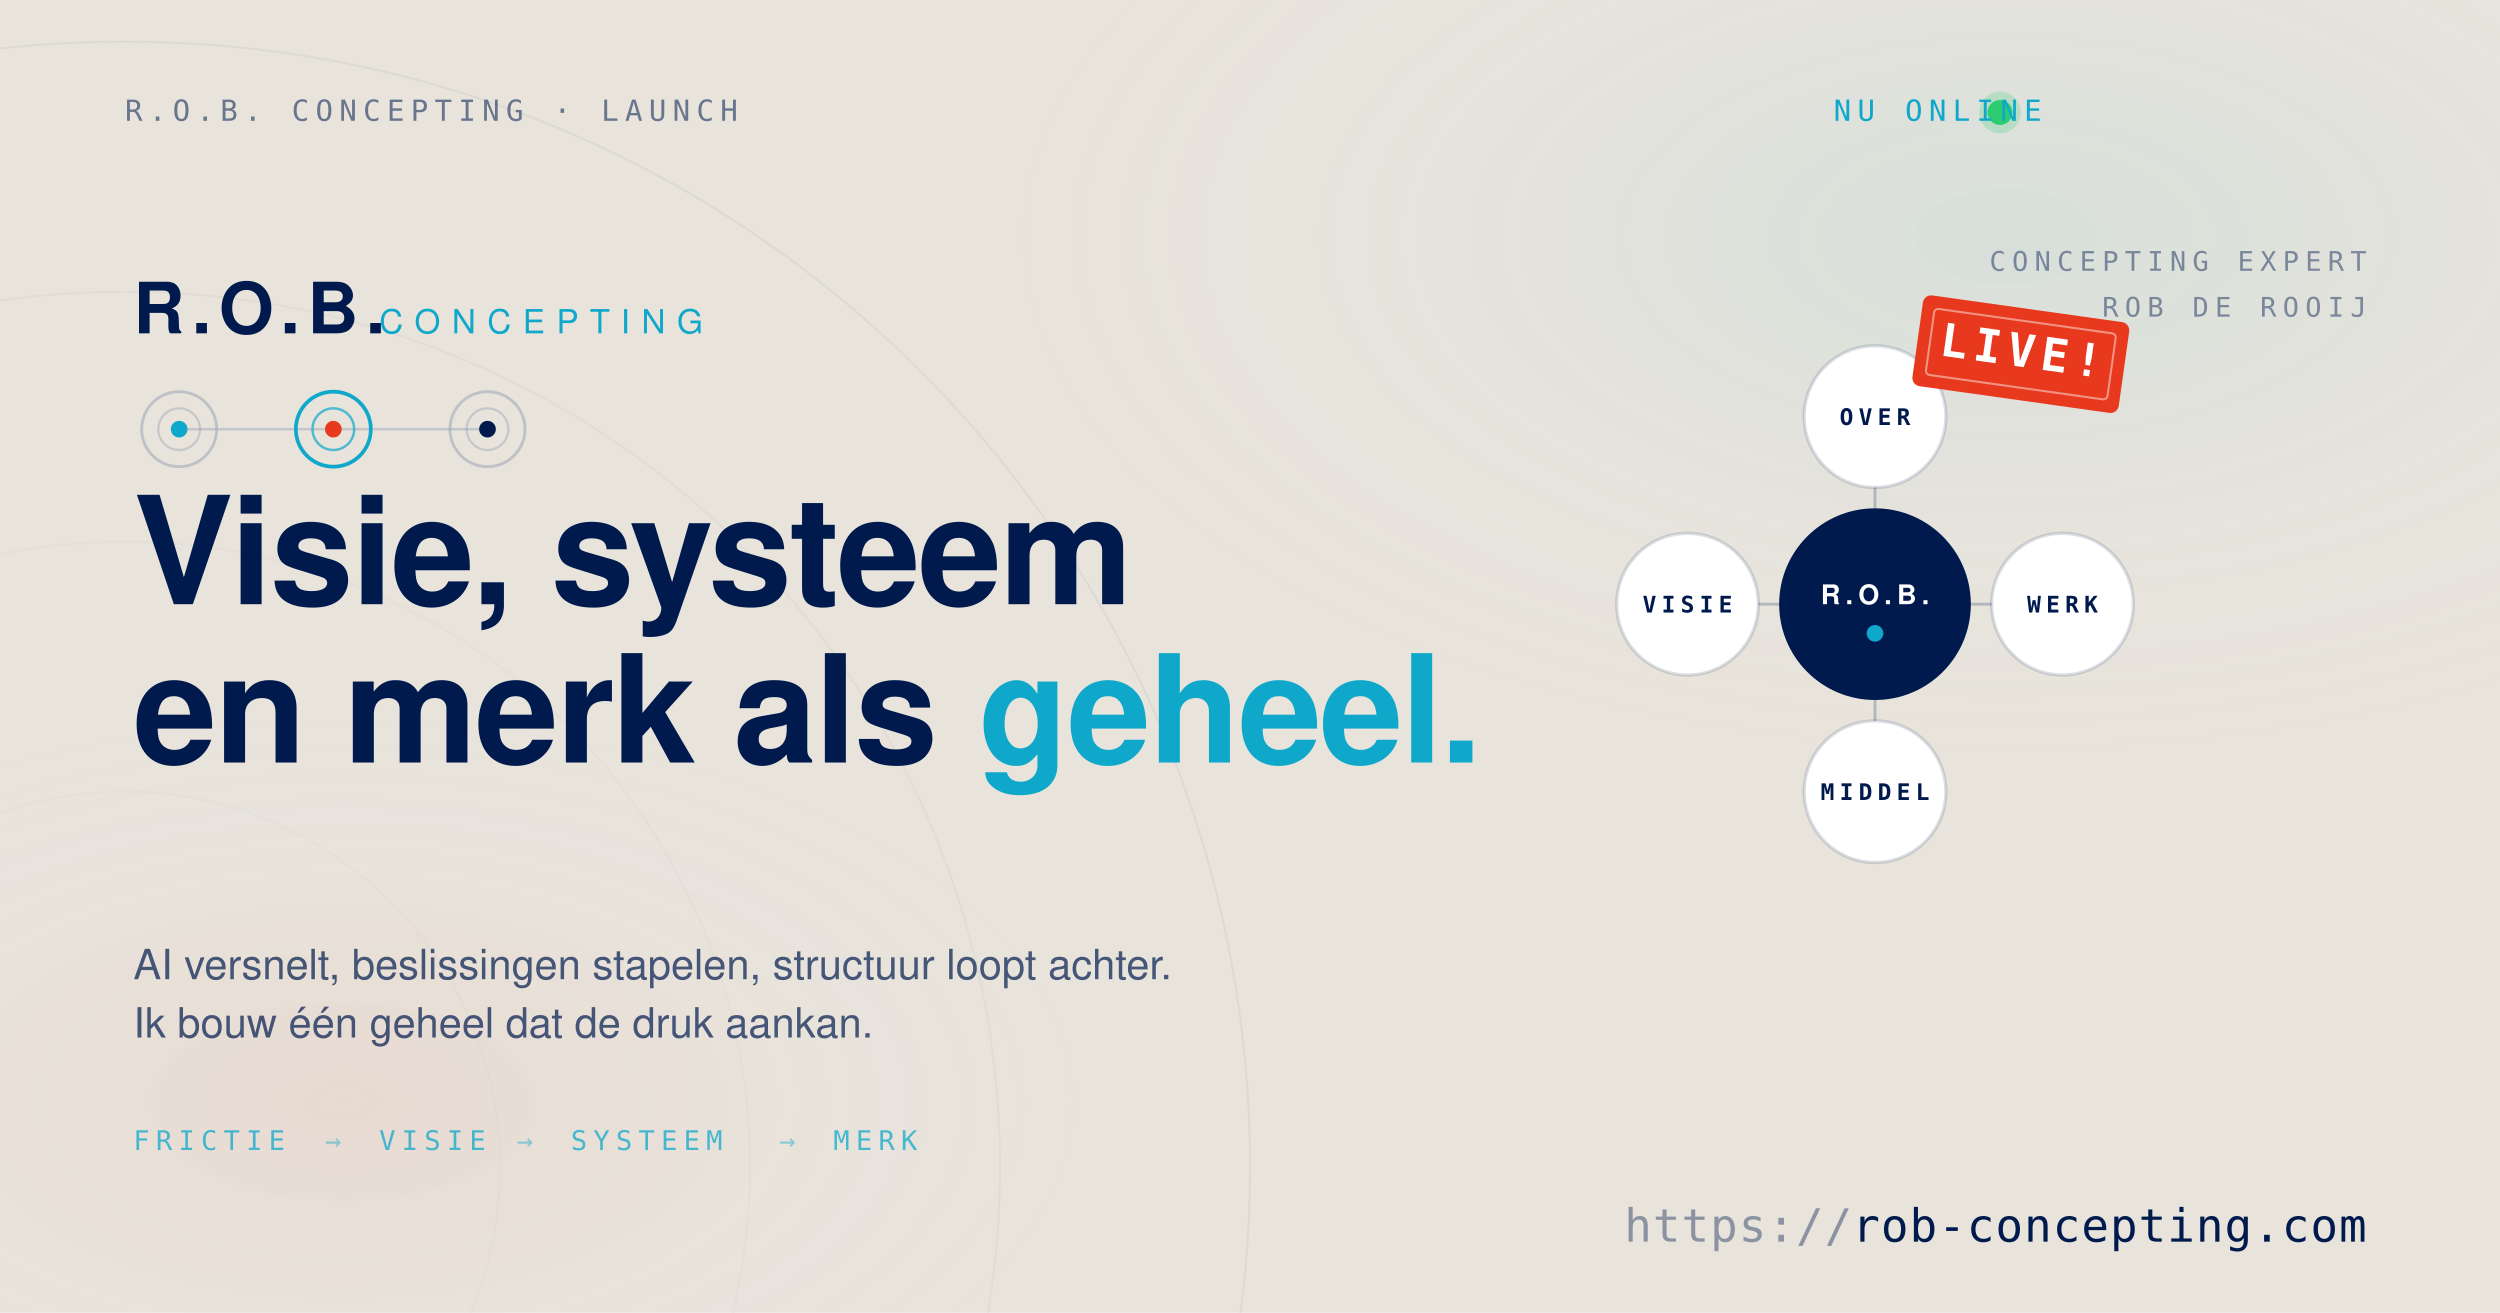
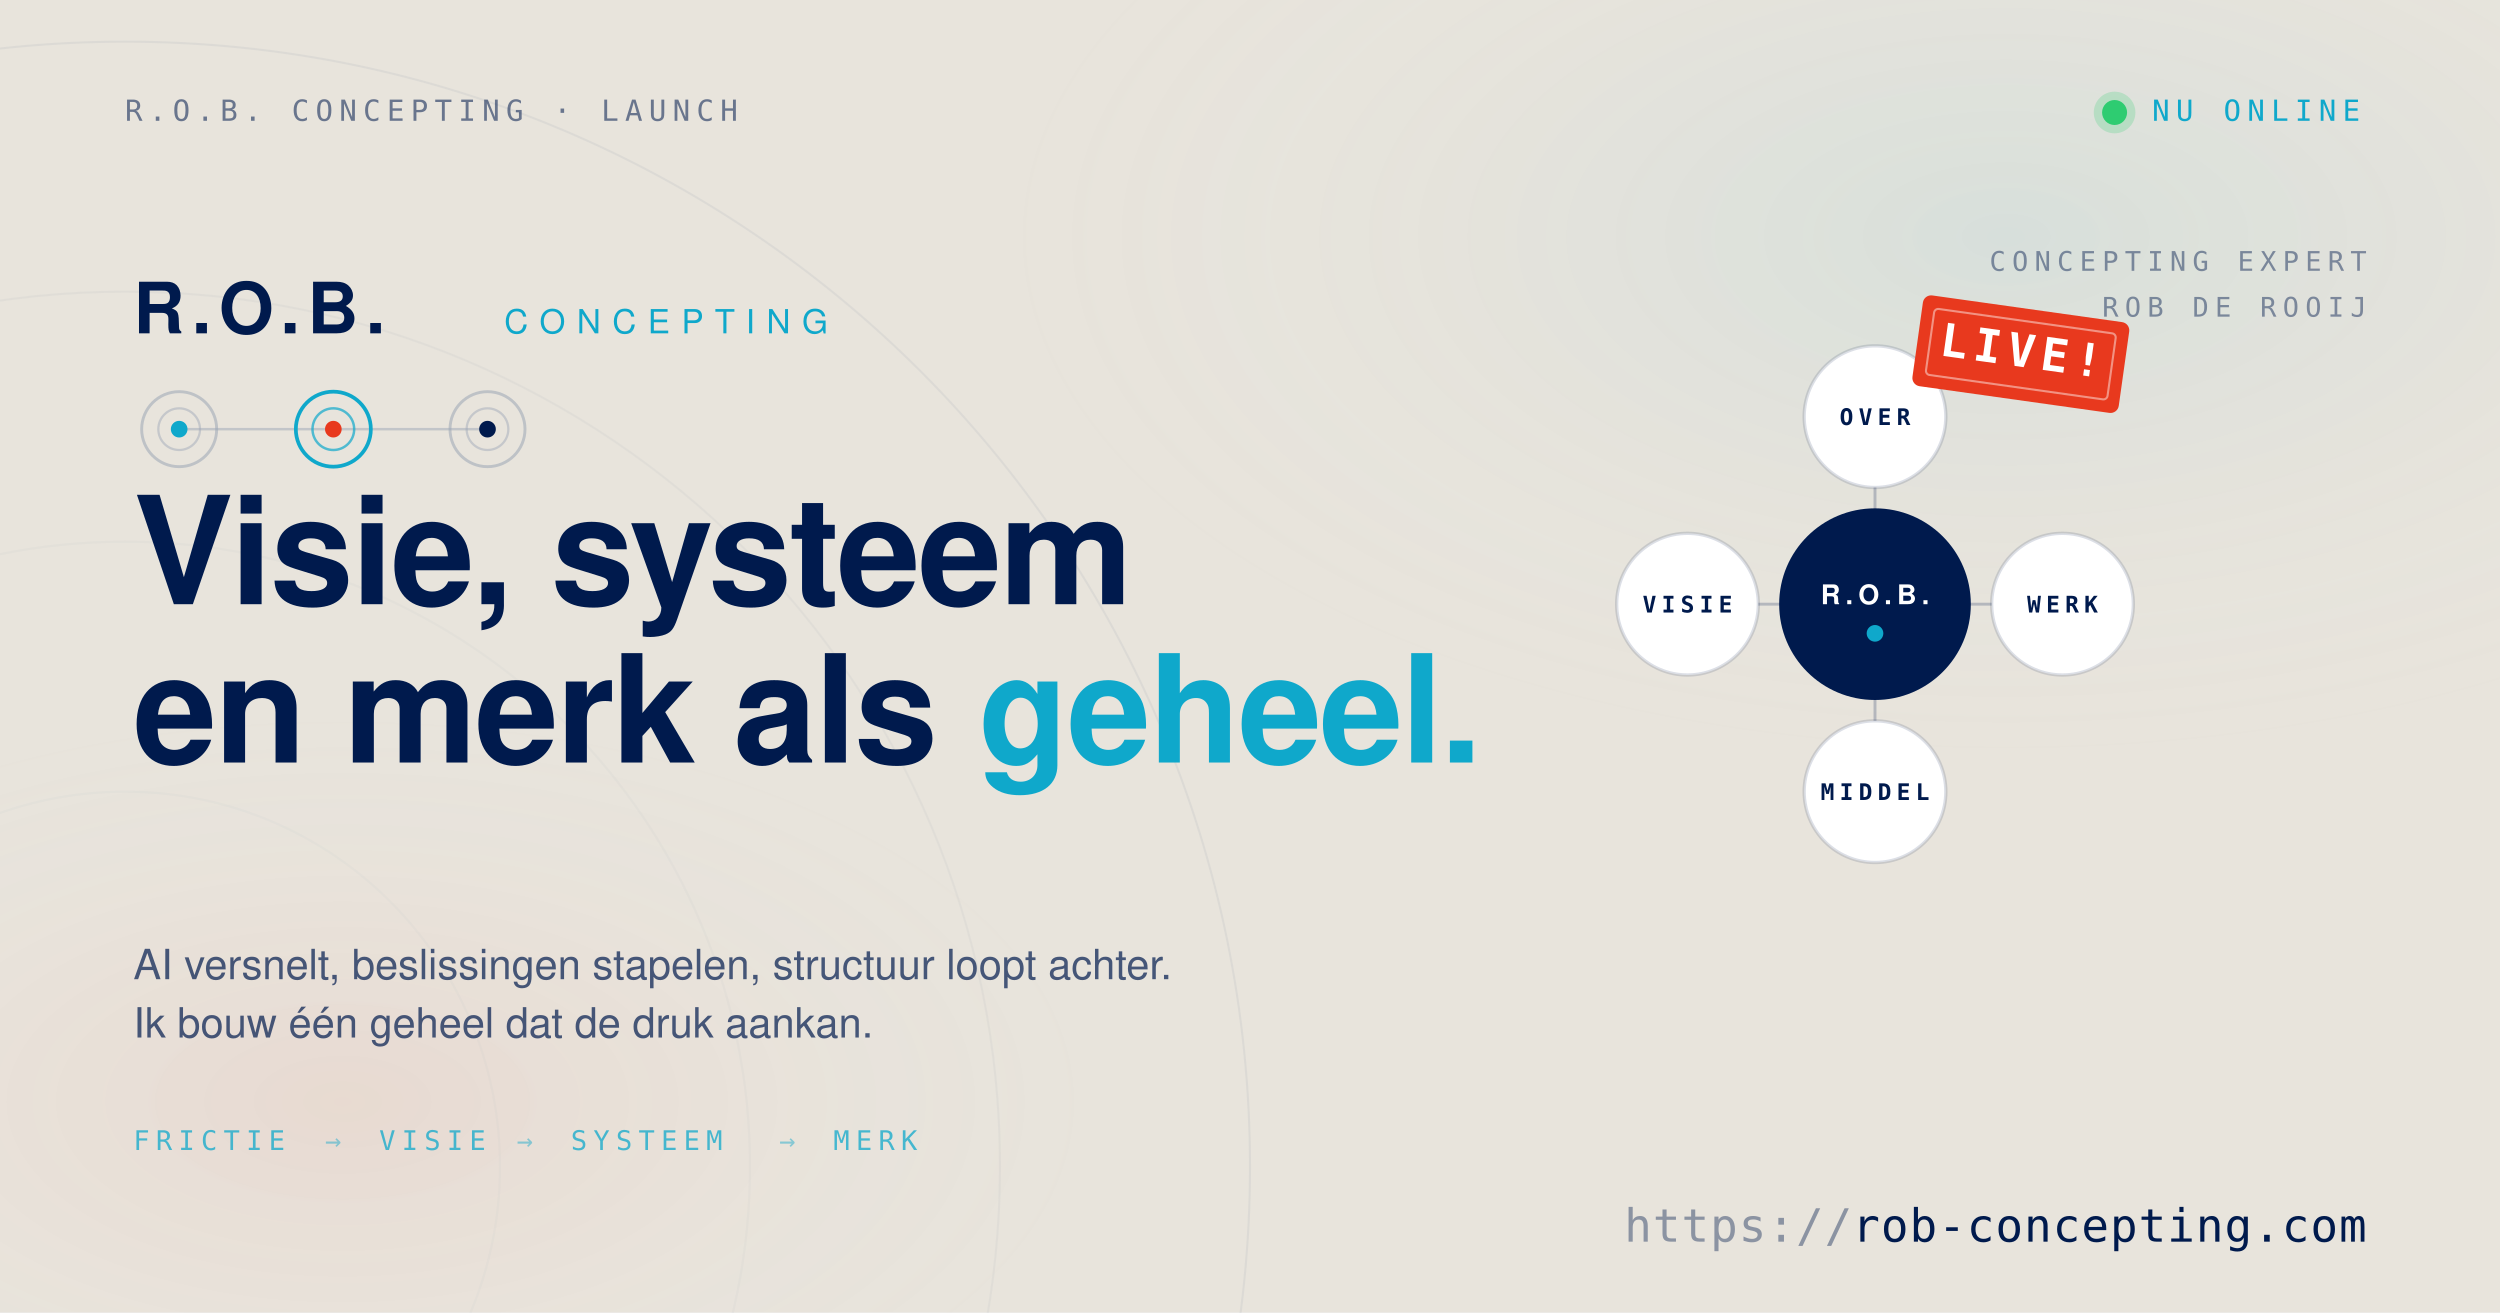
<svg xmlns="http://www.w3.org/2000/svg" viewBox="0 0 1200 630" width="1200" height="630" font-family="DM Sans, Helvetica, Arial, sans-serif">
  <defs>
    <radialGradient id="bgA" cx="80%" cy="18%" r="40%">
      <stop offset="0%" stop-color="#0fa8cb" stop-opacity="0.08" />
      <stop offset="100%" stop-color="#e8e4dc" stop-opacity="0" />
    </radialGradient>
    <radialGradient id="bgB" cx="14%" cy="84%" r="30%">
      <stop offset="0%" stop-color="#e8391e" stop-opacity="0.06" />
      <stop offset="100%" stop-color="#e8e4dc" stop-opacity="0" />
    </radialGradient>
  </defs>
  <rect width="1200" height="630" fill="#e8e4dc" />
  <rect width="1200" height="630" fill="url(#bgA)" />
  <rect width="1200" height="630" fill="url(#bgB)" />
  <g opacity="0.5">
    <circle cx="60" cy="560" r="540" fill="none" stroke="#001a4d" stroke-width="1" opacity="0.10" />
    <circle cx="60" cy="560" r="420" fill="none" stroke="#001a4d" stroke-width="1" opacity="0.07" />
    <circle cx="60" cy="560" r="300" fill="none" stroke="#001a4d" stroke-width="1" opacity="0.05" />
    <circle cx="60" cy="560" r="180" fill="none" stroke="#001a4d" stroke-width="1" opacity="0.04" />
  </g>
  <text x="60" y="58" font-family="IBM Plex Mono, monospace" font-size="14" fill="#001a4d" fill-opacity="0.55" letter-spacing="3" font-weight="500">R.O.B. CONCEPTING · LAUNCH</text>
-   <g transform="translate(1140,58)">
-     <circle cx="-180" cy="-4" r="6" fill="#2ecc71" />
-     <circle cx="-180" cy="-4" r="10" fill="#2ecc71" fill-opacity="0.22" />
-     <text x="-160" y="0" font-family="IBM Plex Mono, monospace" font-size="14" fill="#0fa8cb" letter-spacing="3" font-weight="500" text-anchor="end">NU ONLINE</text>
+   <g transform="translate(1015,58)">
+     <circle cx="0" cy="-4" r="10" fill="#2ecc71" fill-opacity="0.22" />
+     <circle cx="0" cy="-4" r="6" fill="#2ecc71" />
+     <text x="18" y="0" font-family="IBM Plex Mono, monospace" font-size="14" fill="#0fa8cb" letter-spacing="3" font-weight="500">NU ONLINE</text>
  </g>
  <g transform="translate(64, 160)">
    <text x="0" y="0" font-size="34" font-weight="800" fill="#001a4d" letter-spacing="3.5">R.O.B.</text>
-     <text x="118" y="0" font-size="16" font-weight="500" fill="#0fa8cb" letter-spacing="5.5">CONCEPTING</text>
+     <text x="178" y="0" font-size="16" font-weight="500" fill="#0fa8cb" letter-spacing="5.5">CONCEPTING</text>
    <g transform="translate(0, 24)">
      <line x1="22" y1="22" x2="170" y2="22" stroke="#9ba5b5" stroke-width="1.2" opacity="0.5" />
      <circle cx="22" cy="22" r="18" fill="none" stroke="#9ba5b5" stroke-width="1.4" opacity="0.55" />
      <circle cx="22" cy="22" r="10" fill="none" stroke="#9ba5b5" stroke-width="1.1" opacity="0.45" />
      <circle cx="22" cy="22" r="4" fill="#0fa8cb" />
      <circle cx="96" cy="22" r="18" fill="none" stroke="#0fa8cb" stroke-width="1.8" />
      <circle cx="96" cy="22" r="10" fill="none" stroke="#0fa8cb" stroke-width="1.2" opacity="0.7" />
      <circle cx="96" cy="22" r="4" fill="#e8391e" />
      <circle cx="170" cy="22" r="18" fill="none" stroke="#9ba5b5" stroke-width="1.4" opacity="0.55" />
      <circle cx="170" cy="22" r="10" fill="none" stroke="#9ba5b5" stroke-width="1.1" opacity="0.45" />
      <circle cx="170" cy="22" r="4" fill="#001a4d" />
    </g>
  </g>
  <g transform="translate(64, 290)" fill="#001a4d">
    <text x="0" y="0" font-size="72" font-weight="800" letter-spacing="-1">Visie, systeem</text>
    <text x="0" y="76" font-size="72" font-weight="800" letter-spacing="-1">en merk als <tspan fill="#0fa8cb">geheel.</tspan>
    </text>
  </g>
  <text x="64" y="470" font-size="20" fill="#001a4d" fill-opacity="0.7" font-weight="400">AI versnelt, beslissingen stapelen, structuur loopt achter.</text>
  <text x="64" y="498" font-size="20" fill="#001a4d" fill-opacity="0.7" font-weight="400">Ik bouw één geheel dat de druk aankan.</text>
  <g transform="translate(64, 552)" font-family="IBM Plex Mono, monospace" font-size="13" letter-spacing="3" font-weight="500" fill="#0fa8cb" fill-opacity="0.75">
    <text x="0" y="0">FRICTIE</text>
    <text x="92" y="0" fill="#0fa8cb" fill-opacity="0.45">→</text>
    <text x="118" y="0">VISIE</text>
    <text x="184" y="0" fill="#0fa8cb" fill-opacity="0.45">→</text>
    <text x="210" y="0">SYSTEEM</text>
    <text x="310" y="0" fill="#0fa8cb" fill-opacity="0.45">→</text>
    <text x="336" y="0">MERK</text>
  </g>
  <g transform="translate(900, 290)">
    <line x1="0" y1="-90" x2="0" y2="0" stroke="#001a4d" stroke-opacity="0.22" stroke-width="1.4" />
    <line x1="-90" y1="0" x2="0" y2="0" stroke="#001a4d" stroke-opacity="0.22" stroke-width="1.4" />
    <line x1="0" y1="0" x2="90" y2="0" stroke="#001a4d" stroke-opacity="0.22" stroke-width="1.4" />
    <line x1="0" y1="0" x2="0" y2="90" stroke="#001a4d" stroke-opacity="0.22" stroke-width="1.4" />
    <g font-family="IBM Plex Mono, monospace" font-size="11" font-weight="700" letter-spacing="2.5" fill="#001a4d">
      <circle cx="0" cy="-90" r="34" fill="white" stroke="#001a4d" stroke-opacity="0.14" stroke-width="1.6" />
      <text x="0" y="-86" text-anchor="middle">OVER</text>
      <circle cx="-90" cy="0" r="34" fill="white" stroke="#001a4d" stroke-opacity="0.14" stroke-width="1.6" />
      <text x="-90" y="4" text-anchor="middle">VISIE</text>
      <circle cx="90" cy="0" r="34" fill="white" stroke="#001a4d" stroke-opacity="0.14" stroke-width="1.6" />
      <text x="90" y="4" text-anchor="middle">WERK</text>
      <circle cx="0" cy="90" r="34" fill="white" stroke="#001a4d" stroke-opacity="0.14" stroke-width="1.6" />
      <text x="0" y="94" text-anchor="middle">MIDDEL</text>
    </g>
    <circle cx="0" cy="0" r="46" fill="#001a4d" />
    <text x="0" y="0" font-size="13" font-weight="700" letter-spacing="2.5" fill="white" text-anchor="middle">R.O.B.</text>
    <circle cx="0" cy="14" r="4" fill="#0fa8cb" />
    <g transform="translate(70, -120) rotate(8)">
      <rect x="-50" y="-22" width="100" height="44" rx="4" fill="#e8391e" />
      <rect x="-44" y="-16" width="88" height="32" rx="2" fill="none" stroke="white" stroke-opacity="0.45" stroke-width="1" />
      <text x="0" y="6" font-family="IBM Plex Mono, monospace" font-size="22" font-weight="800" letter-spacing="3" fill="white" text-anchor="middle">LIVE!</text>
    </g>
  </g>
  <g transform="translate(1136, 596)" font-family="IBM Plex Mono, monospace" text-anchor="end">
    <text font-size="22" font-weight="500" fill="#001a4d" letter-spacing="0.5">
      <tspan fill="#001a4d" fill-opacity="0.4">https://</tspan>rob-concepting.com
    </text>
  </g>
  <g transform="translate(1136, 130)" font-family="IBM Plex Mono, monospace" font-size="13" letter-spacing="3" fill="#001a4d" fill-opacity="0.45" text-anchor="end">
    <text y="0">CONCEPTING EXPERT</text>
    <text y="22">ROB DE ROOIJ</text>
  </g>
</svg>
